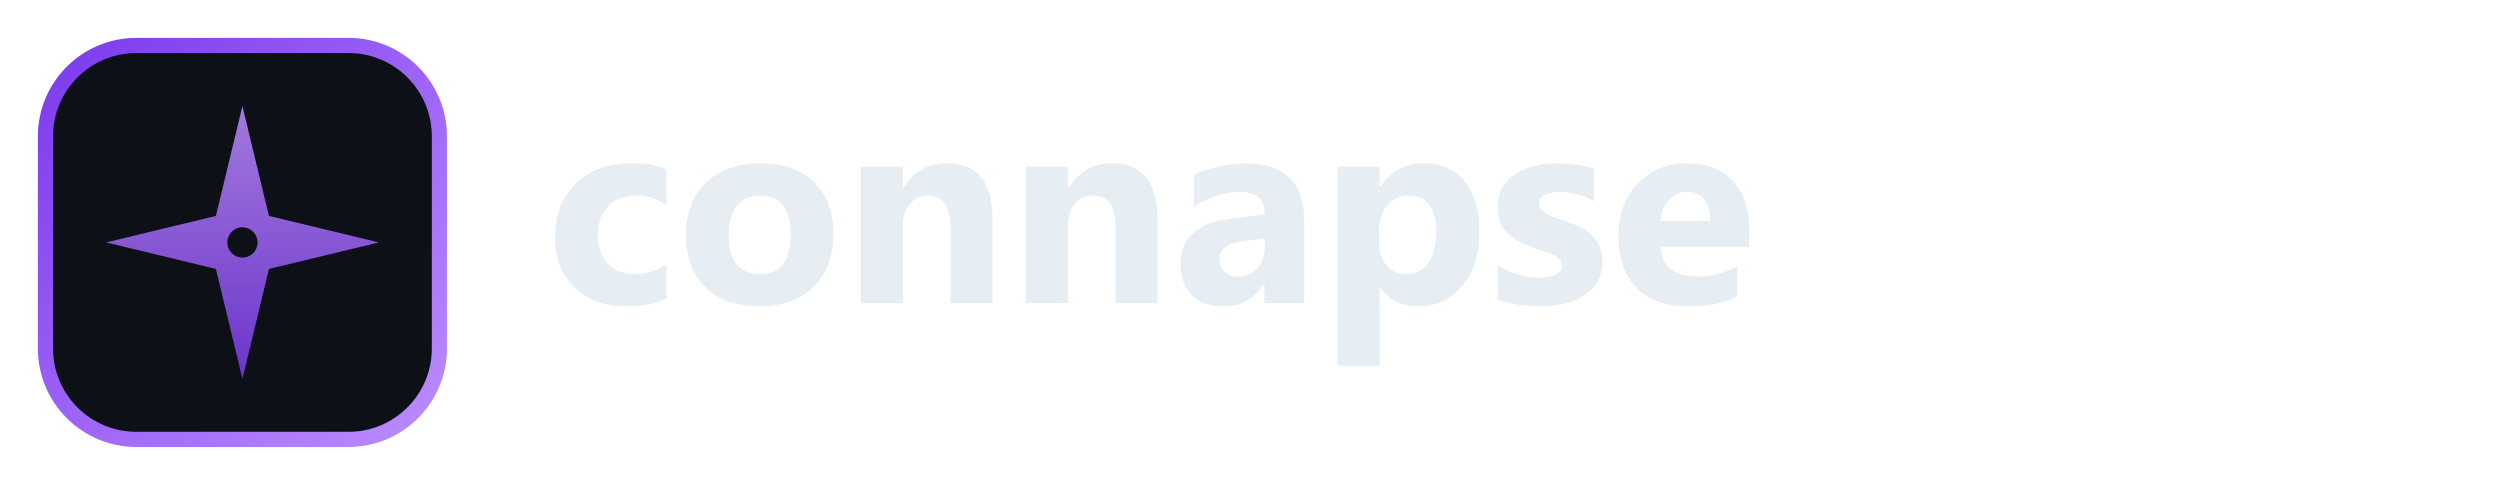
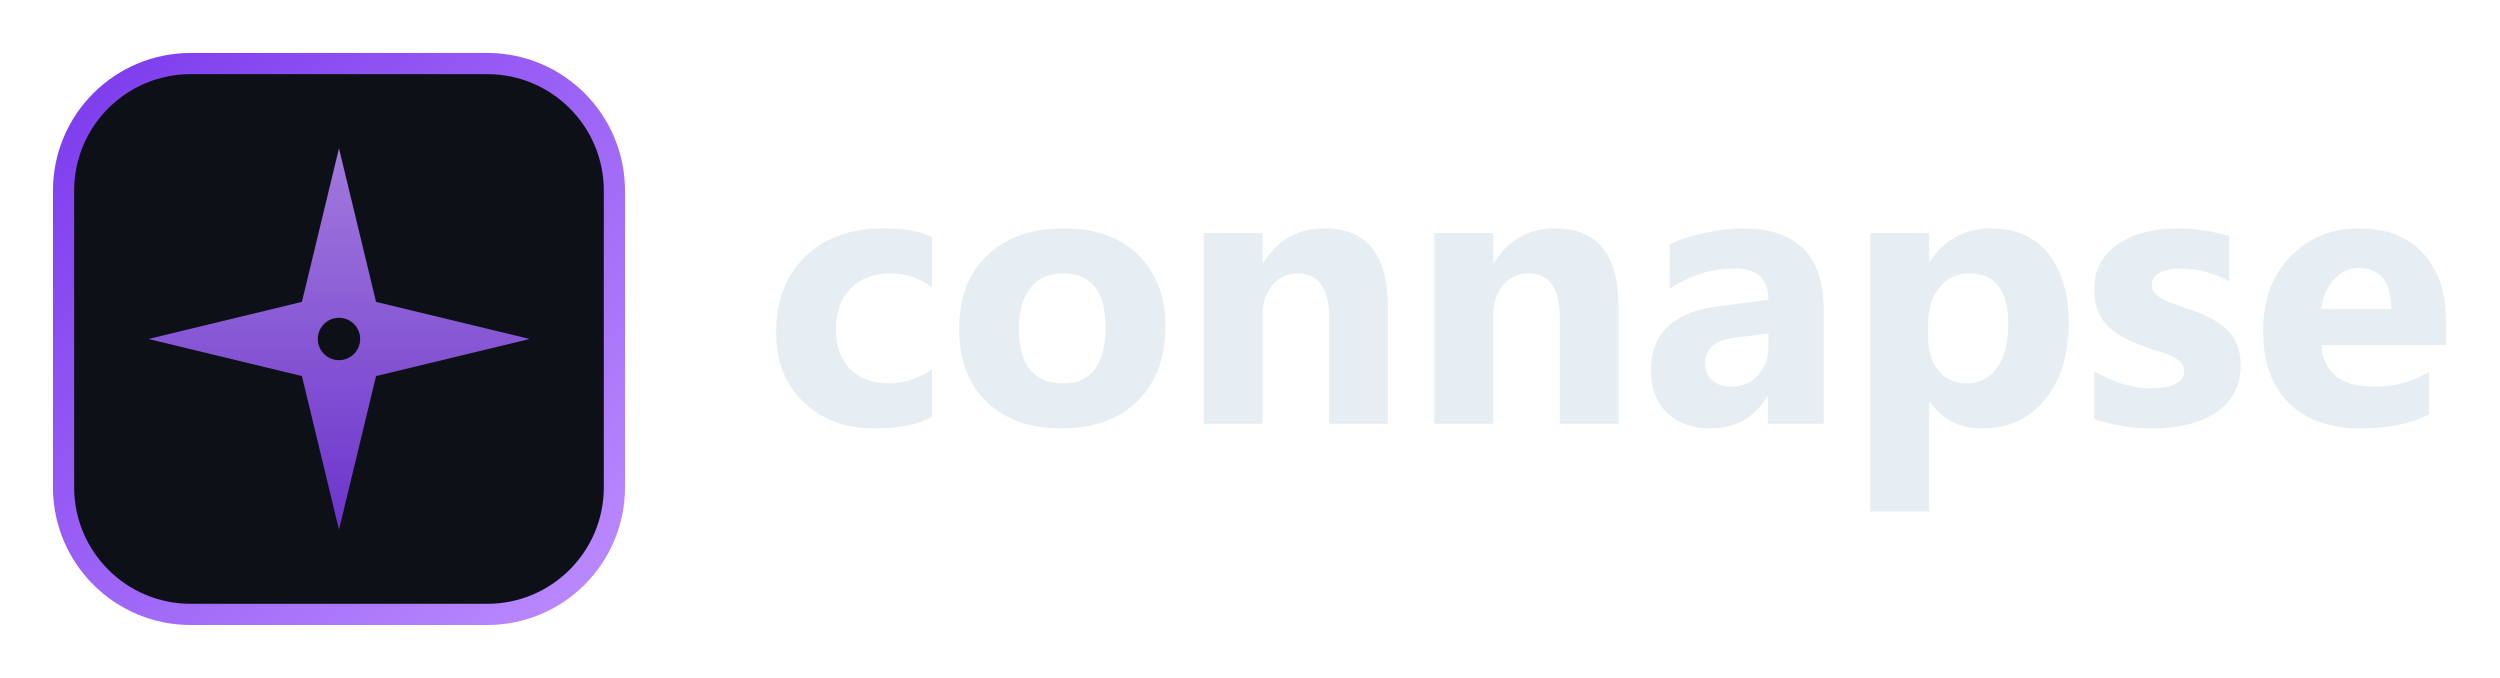
- <svg xmlns="http://www.w3.org/2000/svg" viewBox="0 0 330 64" width="330" height="64">
+ <svg xmlns="http://www.w3.org/2000/svg" viewBox="0 0 236 64" width="236" height="64">
  <defs>
    <linearGradient id="connapse-logo-grad" x1="0%" y1="0%" x2="100%" y2="100%">
      <stop offset="0%" stop-color="#7c3aed" />
      <stop offset="100%" stop-color="#bc8cff" />
    </linearGradient>
    <linearGradient id="connapse-logo-star" x1="0%" y1="0%" x2="0%" y2="100%">
      <stop offset="0%" stop-color="#bc8cff" />
      <stop offset="100%" stop-color="#7c3aed" />
    </linearGradient>
  </defs>
  <g transform="translate(32, 32)">
    <rect x="-26" y="-26" width="52" height="52" rx="12" fill="#0d1117" stroke="url(#connapse-logo-grad)" stroke-width="2" />
    <path d="M 0,-18 L 3.5,-3.5 L 18,0 L 3.5,3.5 L 0,18 L -3.5,3.5 L -18,0 L -3.5,-3.5 Z" fill="url(#connapse-logo-star)" opacity="0.85" />
    <circle cx="0" cy="0" r="2" fill="#0d1117" />
  </g>
  <g fill="#e6edf3" transform="translate(72, 40)">
    <path d="M15.98-5.12L15.98-0.65Q14.10 0.44 10.55 0.44L10.55 0.44Q6.40 0.44 3.83-2.07Q1.27-4.59 1.27-8.56L1.27-8.56Q1.27-13.15 4.02-15.79Q6.77-18.44 11.37-18.44L11.37-18.44Q14.55-18.44 15.98-17.60L15.98-17.60L15.98-12.88Q14.24-14.19 12.09-14.19L12.09-14.19Q9.70-14.19 8.31-12.79Q6.91-11.39 6.91-8.93L6.91-8.93Q6.91-6.54 8.24-5.18Q9.58-3.81 11.92-3.81L11.92-3.81Q13.99-3.81 15.98-5.12L15.98-5.12ZM28.20 0.44L28.20 0.44Q23.70 0.44 21.12-2.08Q18.54-4.61 18.54-8.93L18.54-8.93Q18.54-13.39 21.22-15.92Q23.89-18.44 28.44-18.44L28.44-18.44Q32.92-18.44 35.47-15.92Q38.02-13.39 38.02-9.25L38.02-9.25Q38.02-4.76 35.39-2.16Q32.77 0.44 28.20 0.44ZM28.34-14.19L28.34-14.19Q26.37-14.19 25.28-12.83Q24.19-11.48 24.19-9L24.19-9Q24.19-3.81 28.37-3.81L28.37-3.81Q32.36-3.81 32.36-9.14L32.36-9.14Q32.36-14.19 28.34-14.19ZM59.01-11.02L59.01 0L53.47 0L53.47-10.00Q53.47-14.19 50.48-14.19L50.48-14.19Q49.04-14.19 48.11-13.08Q47.18-11.97 47.18-10.27L47.18-10.27L47.18 0L41.63 0L41.63-18L47.18-18L47.18-15.15L47.25-15.15Q49.24-18.44 53.03-18.44L53.03-18.44Q59.01-18.44 59.01-11.02L59.01-11.02ZM80.79-11.02L80.79 0L75.25 0L75.25-10.00Q75.25-14.19 72.26-14.19L72.26-14.19Q70.82-14.19 69.89-13.08Q68.96-11.97 68.96-10.27L68.96-10.27L68.96 0L63.40 0L63.40-18L68.96-18L68.96-15.15L69.03-15.15Q71.02-18.44 74.81-18.44L74.81-18.44Q80.79-18.44 80.79-11.02L80.79-11.02ZM100.16-10.76L100.16 0L94.90 0L94.90-2.58L94.83-2.58Q93.02 0.44 89.47 0.44L89.47 0.44Q86.85 0.44 85.35-1.05Q83.85-2.53 83.85-5.01L83.85-5.01Q83.85-10.25 90.05-11.06L90.05-11.06L94.94-11.71Q94.94-14.66 91.74-14.66L91.74-14.66Q88.52-14.66 85.62-12.74L85.62-12.74L85.62-16.93Q86.78-17.53 88.80-17.98Q90.81-18.44 92.46-18.44L92.46-18.44Q100.16-18.44 100.16-10.76L100.16-10.76ZM94.94-7.31L94.94-7.31L94.94-8.53L91.67-8.10Q88.96-7.75 88.96-5.66L88.96-5.66Q88.96-4.71 89.62-4.10Q90.28-3.50 91.41-3.50L91.41-3.50Q92.97-3.50 93.96-4.58Q94.94-5.66 94.94-7.31ZM110.18-2.09L110.18-2.09L110.11-2.09L110.11 8.28L104.55 8.28L104.55-18L110.11-18L110.11-15.29L110.18-15.29Q112.24-18.44 115.96-18.44L115.96-18.44Q119.46-18.44 121.37-16.04Q123.28-13.64 123.28-9.51L123.28-9.51Q123.28-5.01 121.05-2.29Q118.83 0.44 115.14 0.44L115.14 0.44Q111.88 0.44 110.18-2.09ZM110.02-9.47L110.02-9.47L110.02-8.03Q110.02-6.17 111.01-4.99Q111.99-3.81 113.59-3.81L113.59-3.81Q115.49-3.81 116.53-5.28Q117.58-6.75 117.58-9.44L117.58-9.44Q117.58-14.19 113.89-14.19L113.89-14.19Q112.18-14.19 111.10-12.89Q110.02-11.60 110.02-9.47ZM125.70-0.47L125.70-0.47L125.70-4.97Q127.07-4.15 128.43-3.74Q129.80-3.34 131.01-3.34L131.01-3.34Q132.49-3.34 133.34-3.74Q134.19-4.15 134.19-4.97L134.19-4.97Q134.19-5.50 133.80-5.85Q133.42-6.21 132.81-6.47Q132.21-6.73 131.48-6.94Q130.76-7.15 130.10-7.42L130.10-7.42Q129.02-7.82 128.21-8.29Q127.39-8.75 126.83-9.37Q126.28-9.98 125.99-10.79Q125.70-11.60 125.70-12.71L125.70-12.71Q125.70-14.22 126.36-15.31Q127.02-16.40 128.12-17.09Q129.22-17.79 130.63-18.11Q132.05-18.44 133.58-18.44L133.58-18.44Q134.77-18.44 136.00-18.25Q137.23-18.07 138.43-17.72L138.43-17.72L138.43-13.43Q137.37-14.04 136.17-14.35Q134.96-14.66 133.80-14.66L133.80-14.66Q133.26-14.66 132.78-14.56Q132.29-14.47 131.92-14.28Q131.55-14.10 131.34-13.81Q131.13-13.52 131.13-13.15L131.13-13.15Q131.13-12.66 131.45-12.30Q131.77-11.95 132.28-11.70Q132.79-11.44 133.41-11.24Q134.03-11.04 134.65-10.83L134.65-10.83Q135.76-10.44 136.65-9.98Q137.55-9.53 138.19-8.91Q138.83-8.30 139.17-7.47Q139.52-6.64 139.52-5.50L139.52-5.50Q139.52-3.90 138.82-2.77Q138.13-1.63 136.98-0.92Q135.83-0.21 134.32 0.11Q132.82 0.44 131.20 0.44L131.20 0.44Q128.23 0.44 125.70-0.47ZM158.89-9.76L158.89-7.42L147.15-7.42Q147.43-3.50 152.09-3.50L152.09-3.50Q155.06-3.50 157.31-4.90L157.31-4.90L157.31-0.90Q154.81 0.44 150.82 0.44L150.82 0.44Q146.46 0.44 144.05-1.98Q141.64-4.39 141.64-8.72L141.64-8.72Q141.64-13.20 144.25-15.82Q146.85-18.44 150.64-18.44L150.64-18.44Q154.58-18.44 156.74-16.10Q158.89-13.76 158.89-9.76L158.89-9.76ZM147.11-10.83L153.74-10.83Q153.74-14.70 150.61-14.70L150.61-14.70Q149.27-14.70 148.30-13.59Q147.32-12.48 147.11-10.83L147.11-10.83Z" />
  </g>
</svg>
